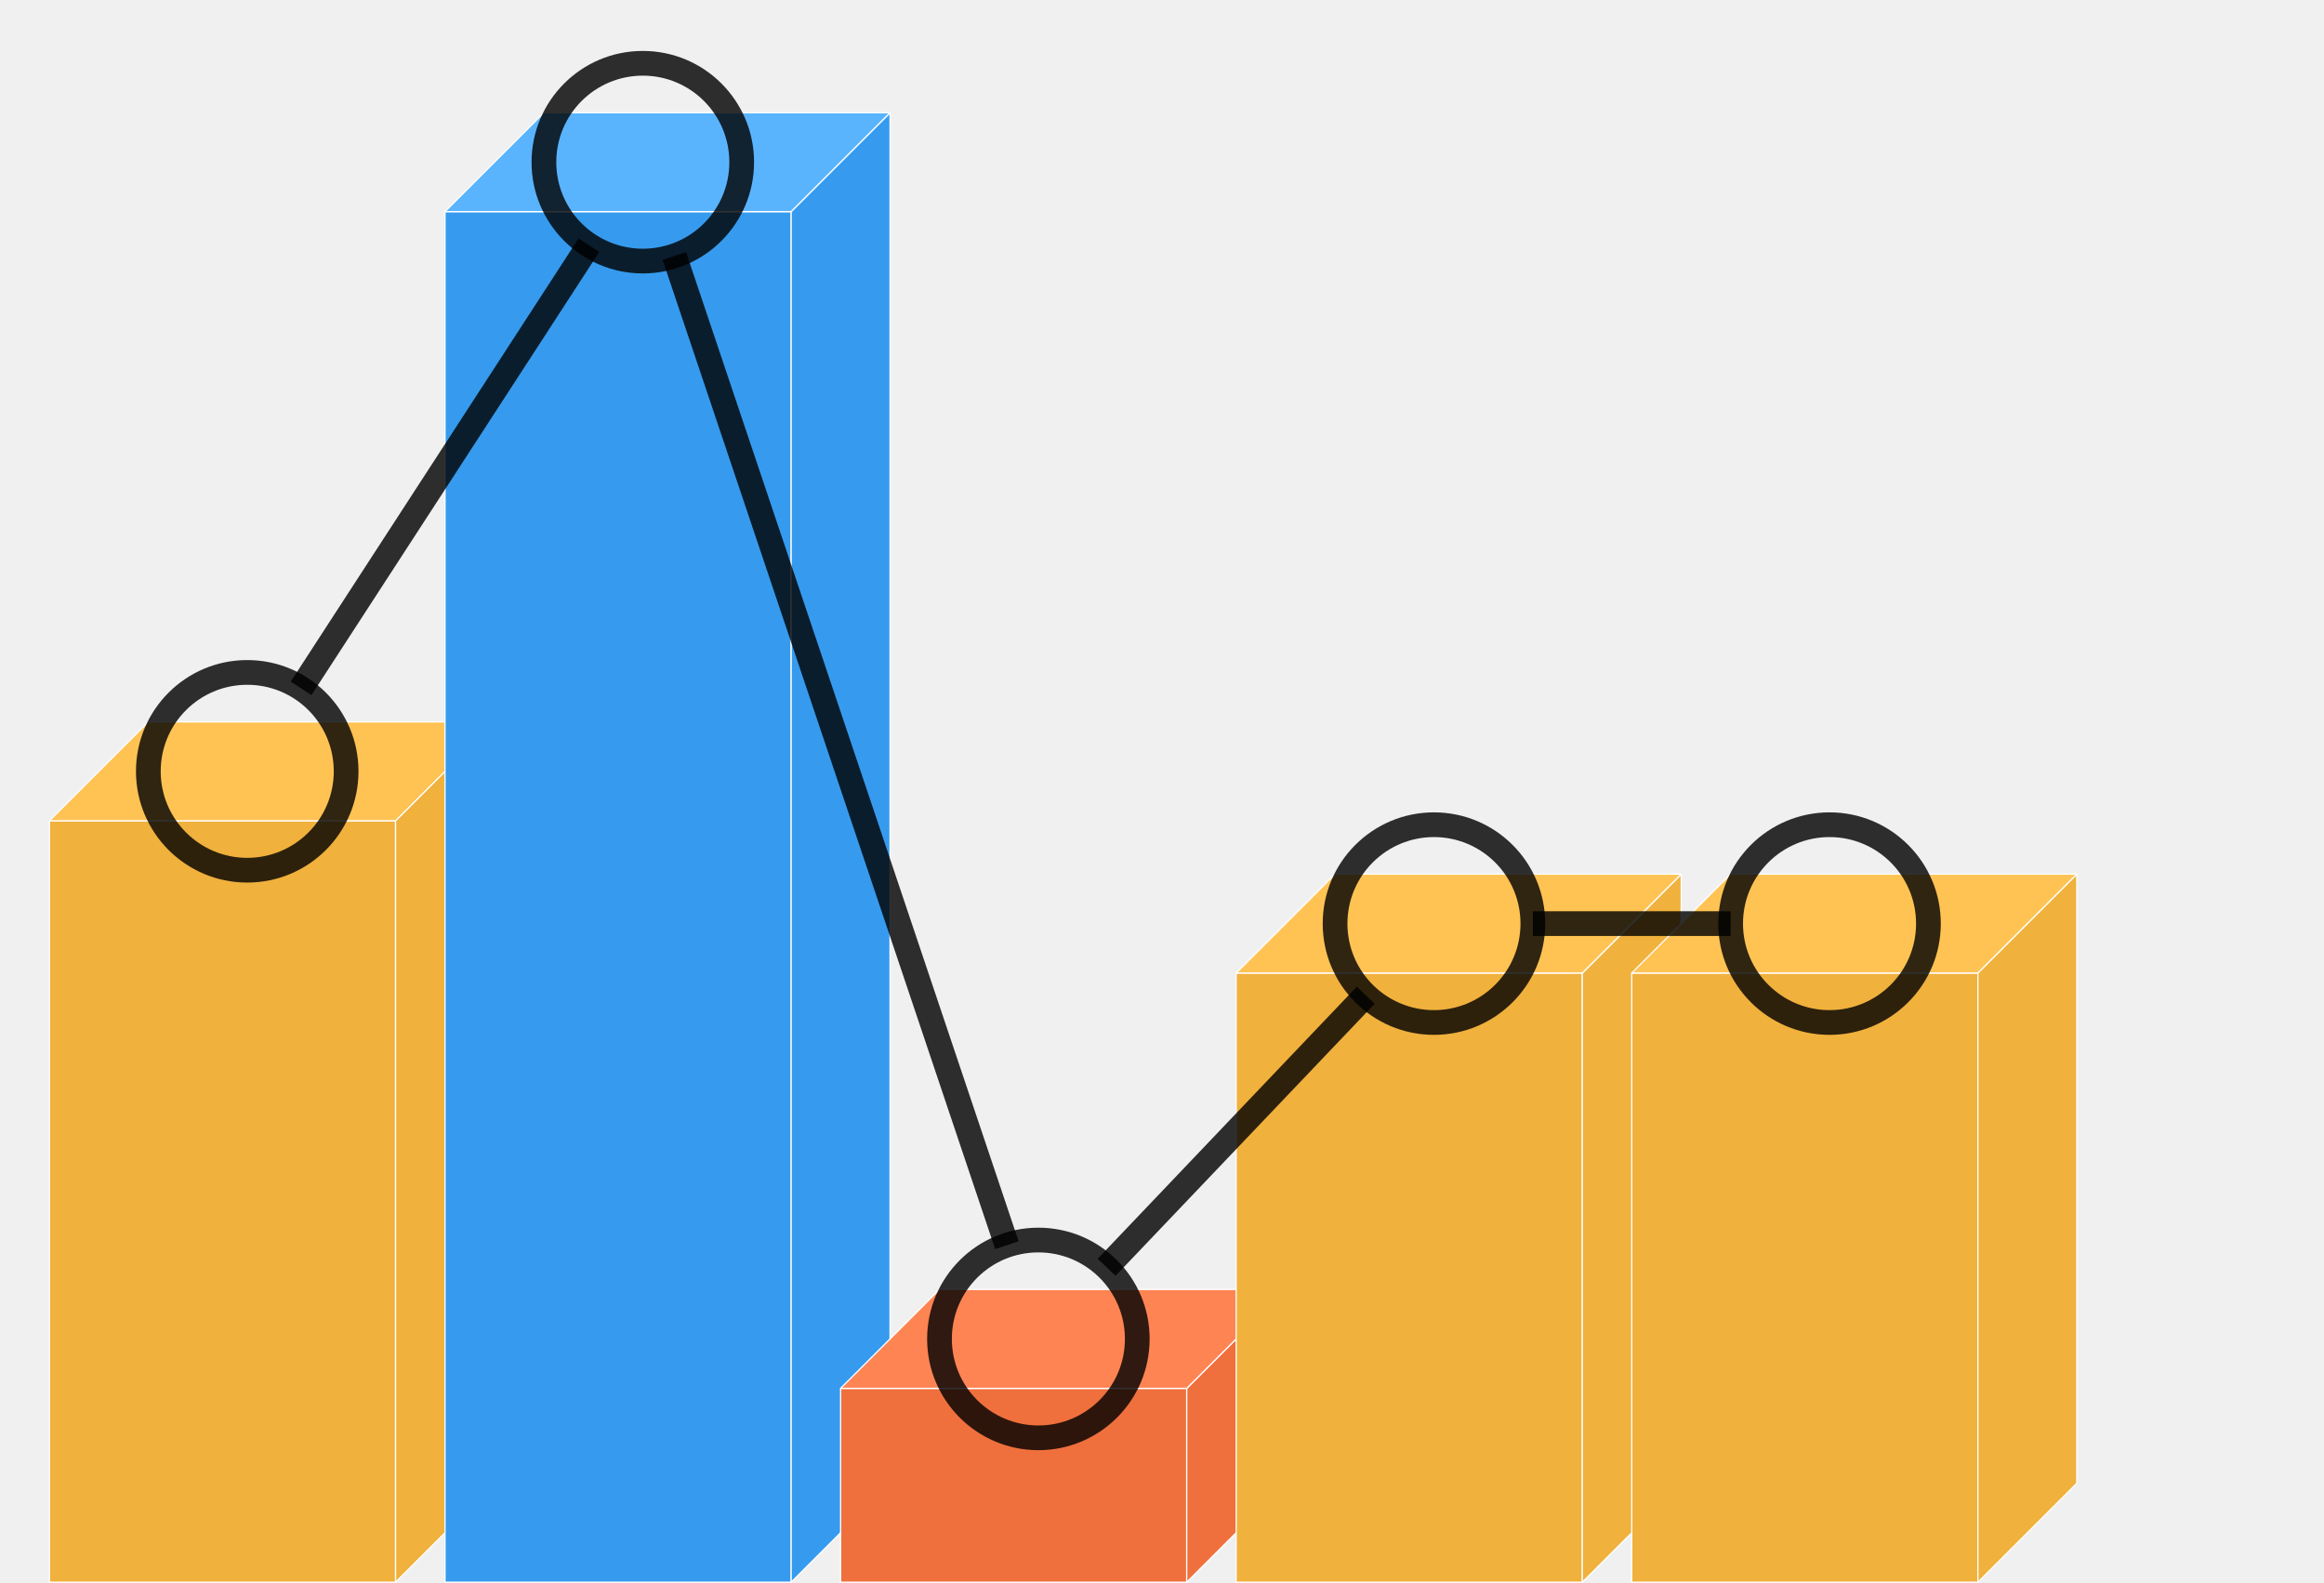
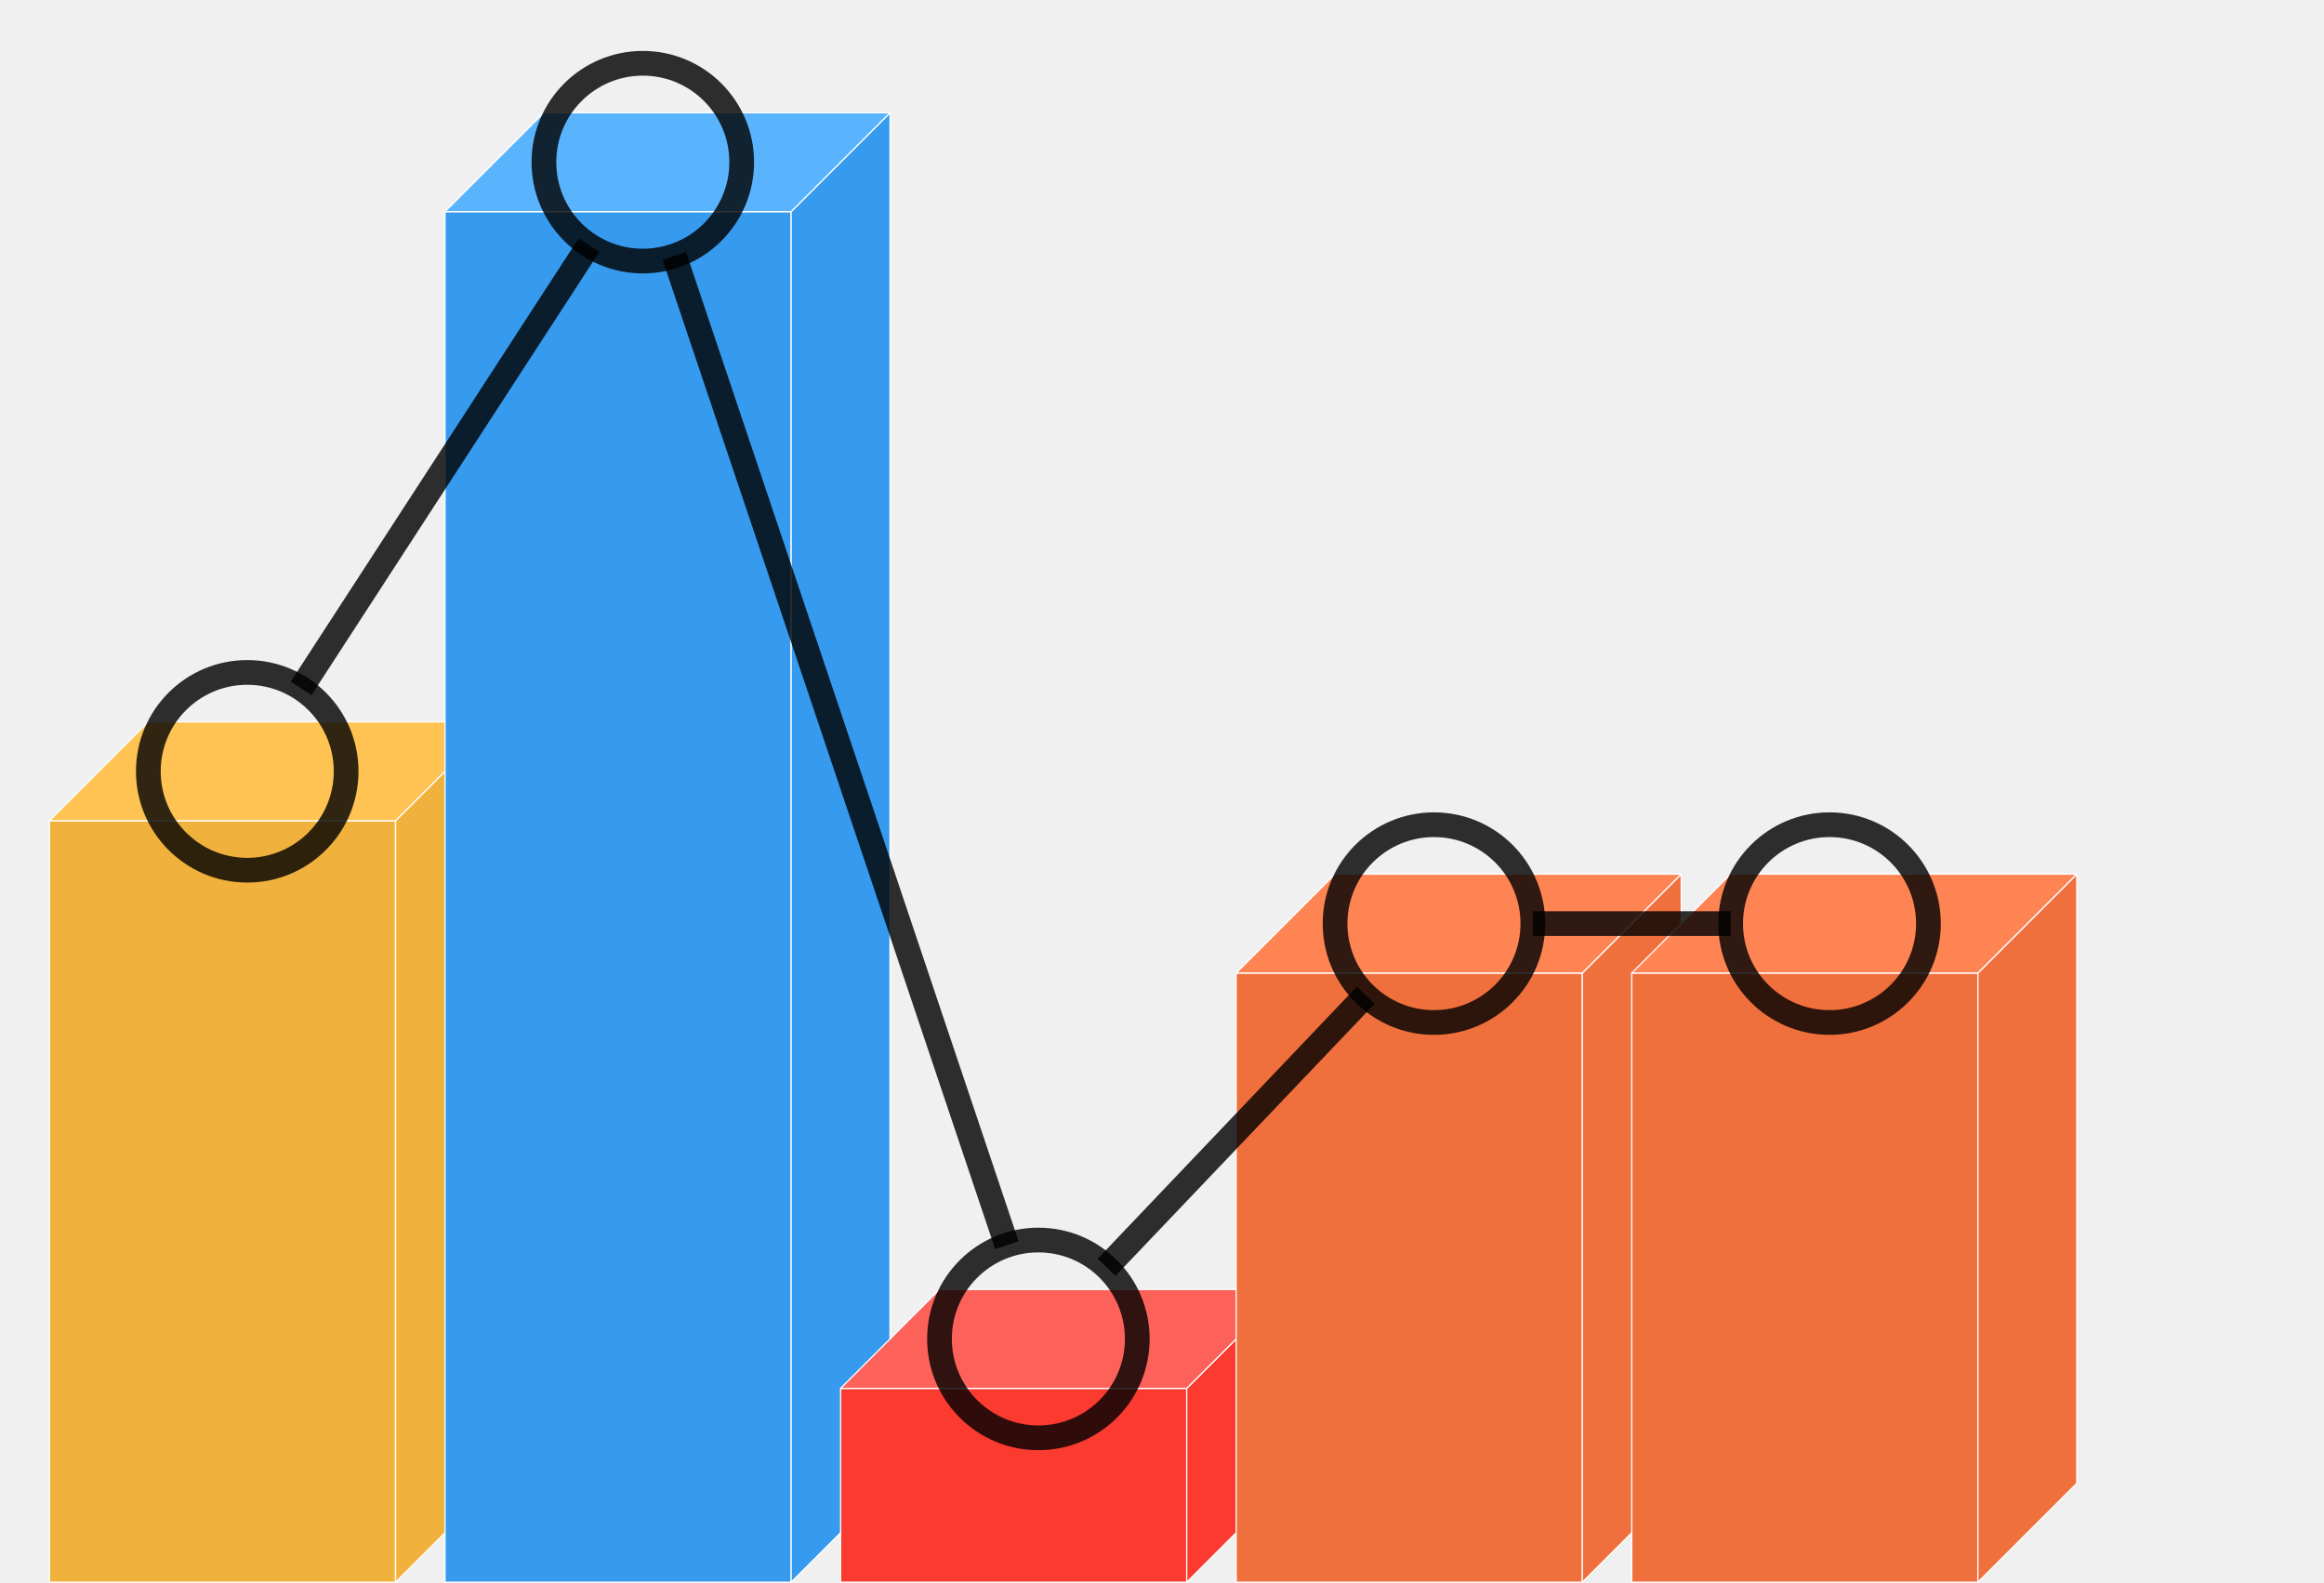
<svg xmlns="http://www.w3.org/2000/svg" width="443" x="0px" y="0px" viewBox="0 0 94 64">
  <style>
    polygon,
    rect {
        stroke-miterlimit: 10;
        stroke-linecap: round;
        stroke-linejoin: round;
        stroke: #fff;
        stroke-width: .05;
    }
    line,
    circle {
        fill: none;
        stroke: #000000cf;
        stroke-miterlimit: 10;
        stroke-width: 1;
    }
-     .top.blue { fill: #369bee }
+     .top.blue { fill: #369bee; }
    .side.blue { fill: #369bee; }
    .front.blue { fill: #5ab4fd; }
-     .top.orange { fill: #f0703d }
+     .top.orange { fill: #f0703d; }
    .side.orange { fill: #f0703d; }
    .front.orange { fill: #ff8454; }
-     .top.yellow { fill: #f0b13d }
+     .top.red { fill: #fb3a30; }
+     .side.red { fill: #fb3a30; }
+     .front.red { fill: #fd625a; }
+     .top.yellow { fill: #f0b13d; }
    .side.yellow { fill: #f0b13d; }
    .front.yellow { fill: #ffc354; }
</style>
  <rect class="top yellow" x="2" y="33.2" width="14" height="30.8" />
  <polygon class="side yellow" points="16,33.2 20,29.2 20,60 16,64" />
  <polygon class="front yellow" points="2,33.2 6,29.2 20,29.2 16,33.2" />
  <rect class="top blue" x="18" y="8.56" width="14" height="55.44" />
  <polygon class="side blue" points="32,8.56 36,4.56 36,60 32,64" />
  <polygon class="front blue" points="18,8.56 22,4.56 36,4.56 32,8.56" />
-   <rect class="top orange" x="34" y="56.16" width="14" height="7.84" />
-   <polygon class="side orange" points="48,56.16 52,52.16 52,60 48,64" />
-   <polygon class="front orange" points="34,56.16 38,52.16 52,52.16 48,56.16" />
-   <rect class="top yellow" x="50" y="39.36" width="14" height="24.64" />
-   <polygon class="side yellow" points="64,39.36 68,35.36 68,60 64,64" />
-   <polygon class="front yellow" points="50,39.36 54,35.36 68,35.36 64,39.36" />
-   <rect class="top yellow" x="66" y="39.36" width="14" height="24.64" />
-   <polygon class="side yellow" points="80,39.36 84,35.36 84,60 80,64" />
-   <polygon class="front yellow" points="66,39.36 70,35.36 84,35.36 80,39.36" />
+   <rect class="top red" x="34" y="56.16" width="14" height="7.84" />
+   <polygon class="side red" points="48,56.16 52,52.16 52,60 48,64" />
+   <polygon class="front red" points="34,56.16 38,52.16 52,52.16 48,56.16" />
+   <rect class="top orange" x="50" y="39.36" width="14" height="24.64" />
+   <polygon class="side orange" points="64,39.36 68,35.36 68,60 64,64" />
+   <polygon class="front orange" points="50,39.36 54,35.36 68,35.36 64,39.36" />
+   <rect class="top orange" x="66" y="39.36" width="14" height="24.64" />
+   <polygon class="side orange" points="80,39.36 84,35.36 84,60 80,64" />
+   <polygon class="front orange" points="66,39.36 70,35.36 84,35.36 80,39.36" />
  <circle class="line yellow" cx="10" cy="31.2" r="4" />
  <circle class="line blue" cx="26" cy="6.56" r="4" />
  <line class="line blue" x1="23.822" y1="9.915" x2="12.178" y2="27.845" />
  <circle class="line orange" cx="42" cy="54.16" r="4" />
  <line class="line orange" x1="40.726" y1="50.368" x2="27.274" y2="10.352" />
  <circle class="line yellow" cx="58" cy="37.36" r="4" />
  <line class="line yellow" x1="55.241" y1="40.257" x2="44.759" y2="51.263" />
  <circle class="line yellow" cx="74" cy="37.36" r="4" />
  <line class="line yellow" x1="70" y1="37.36" x2="62" y2="37.36" />
</svg>
